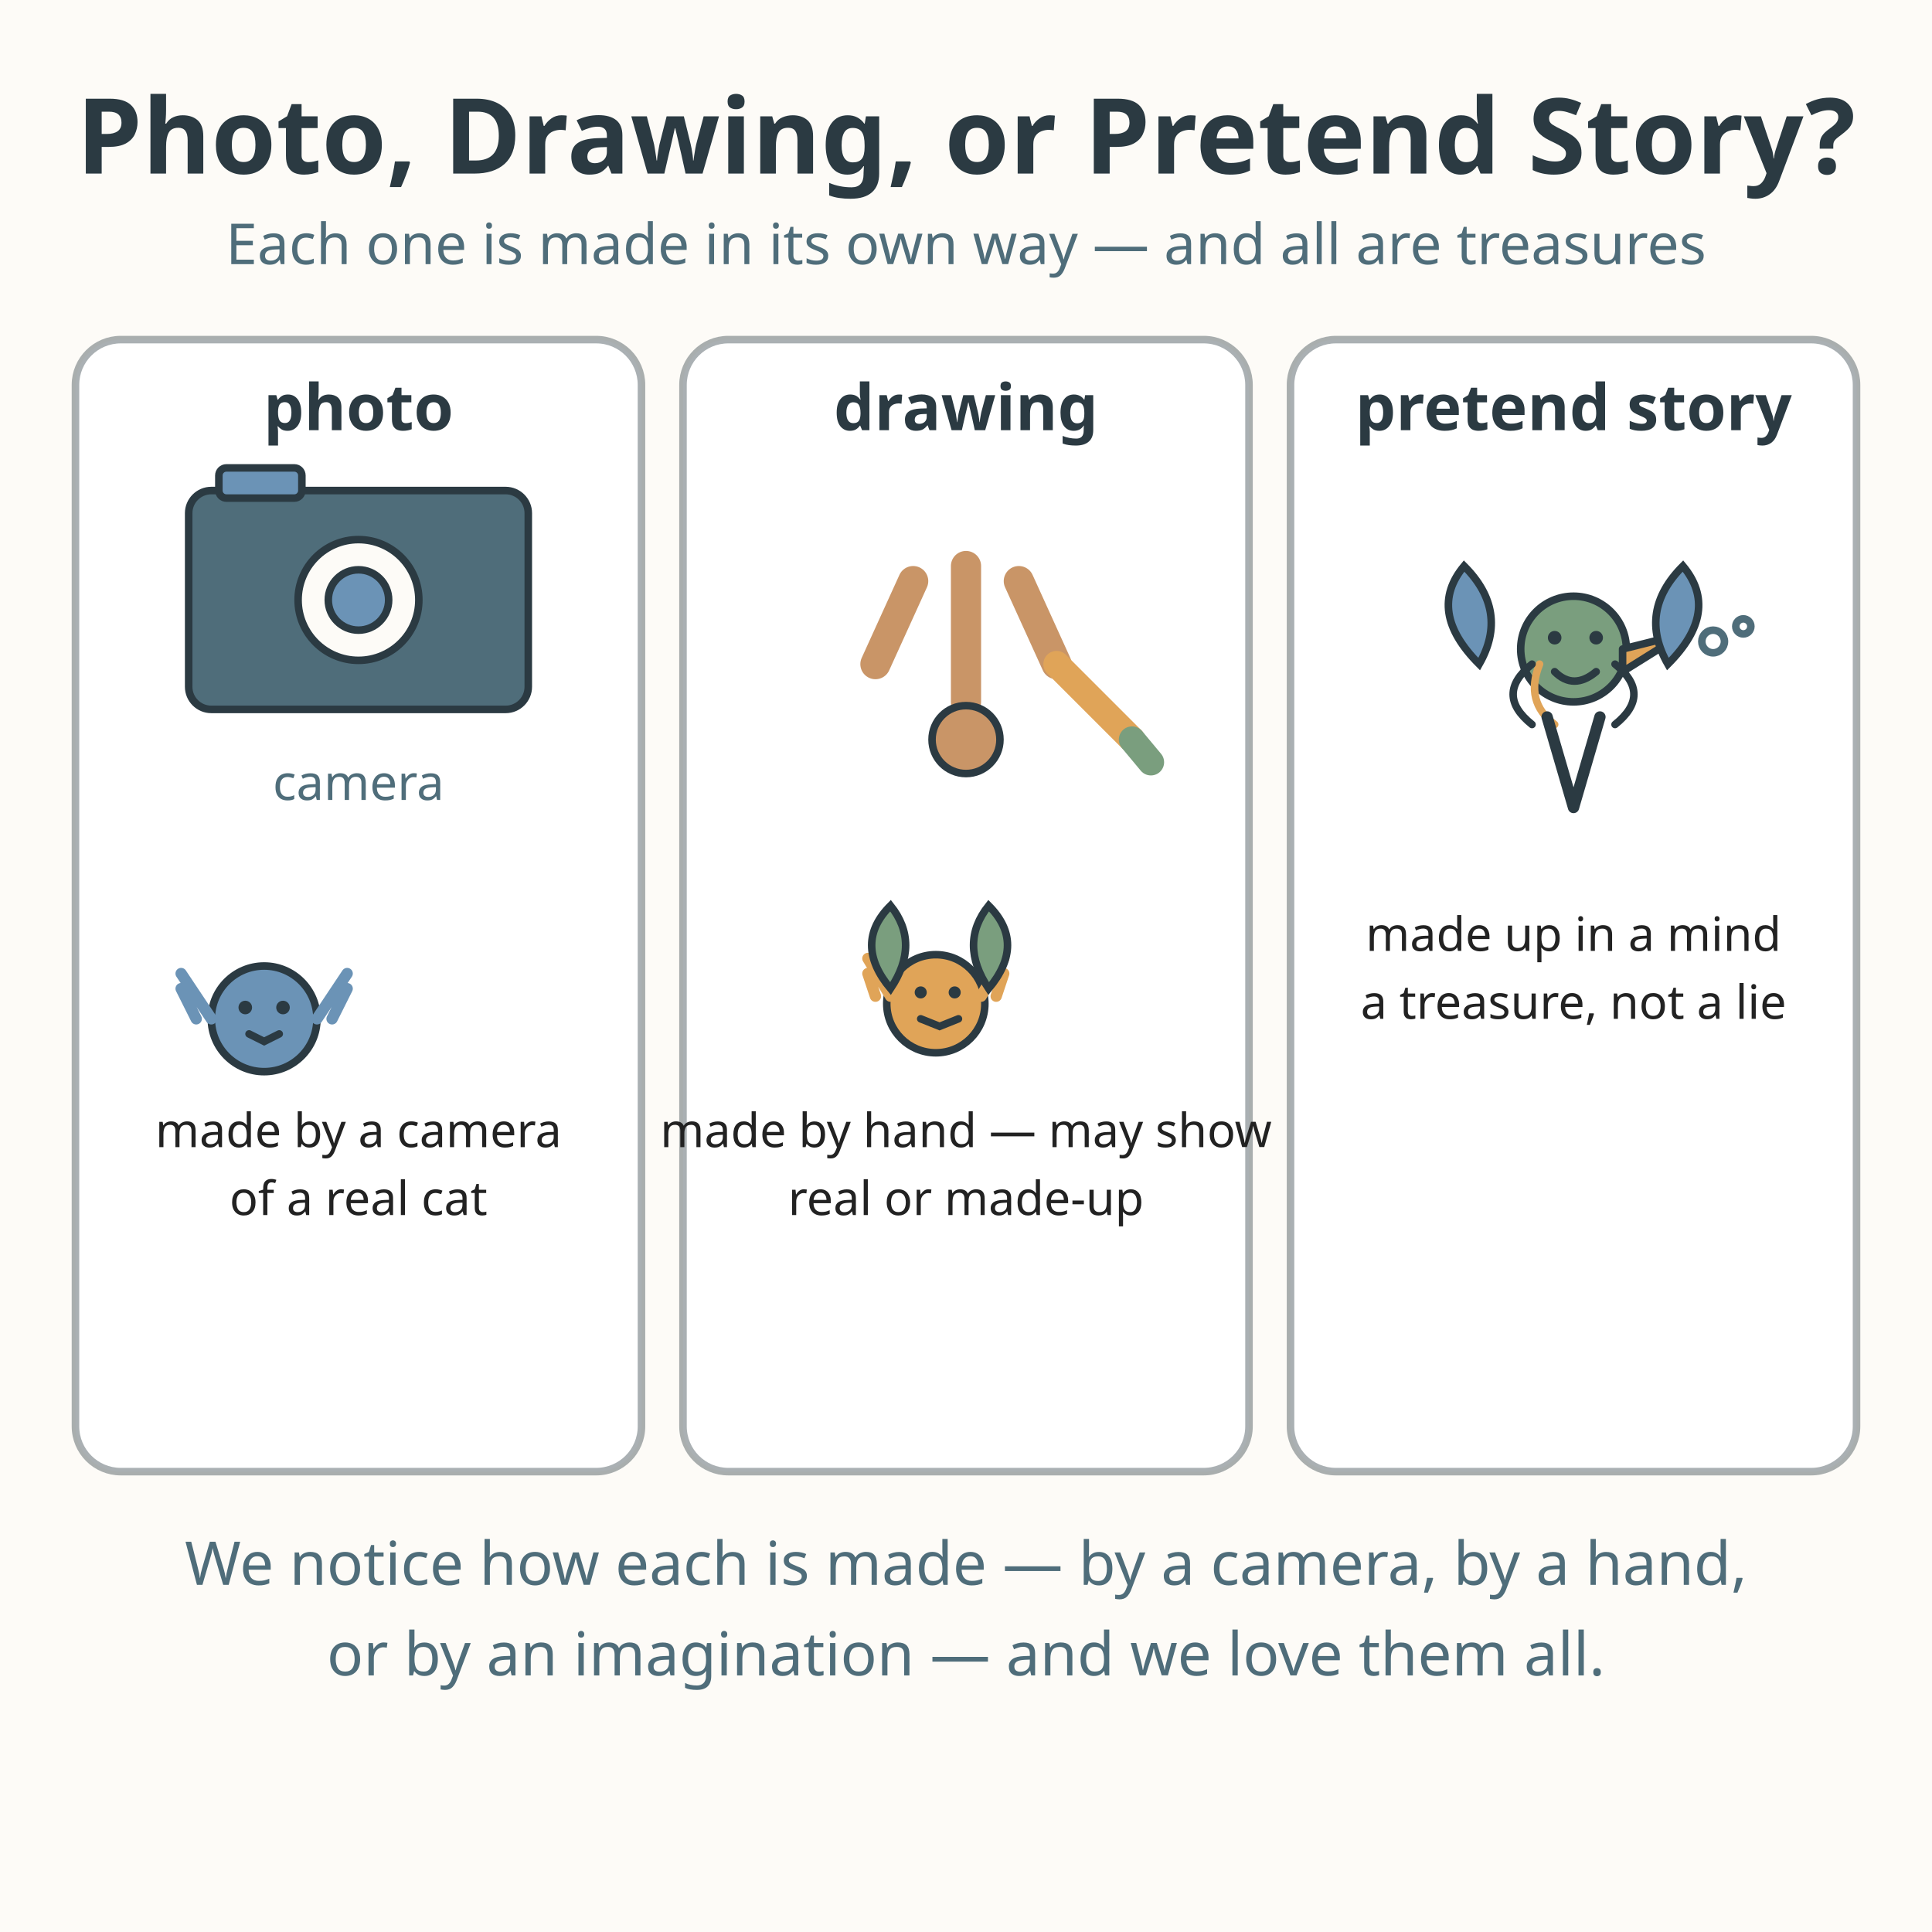
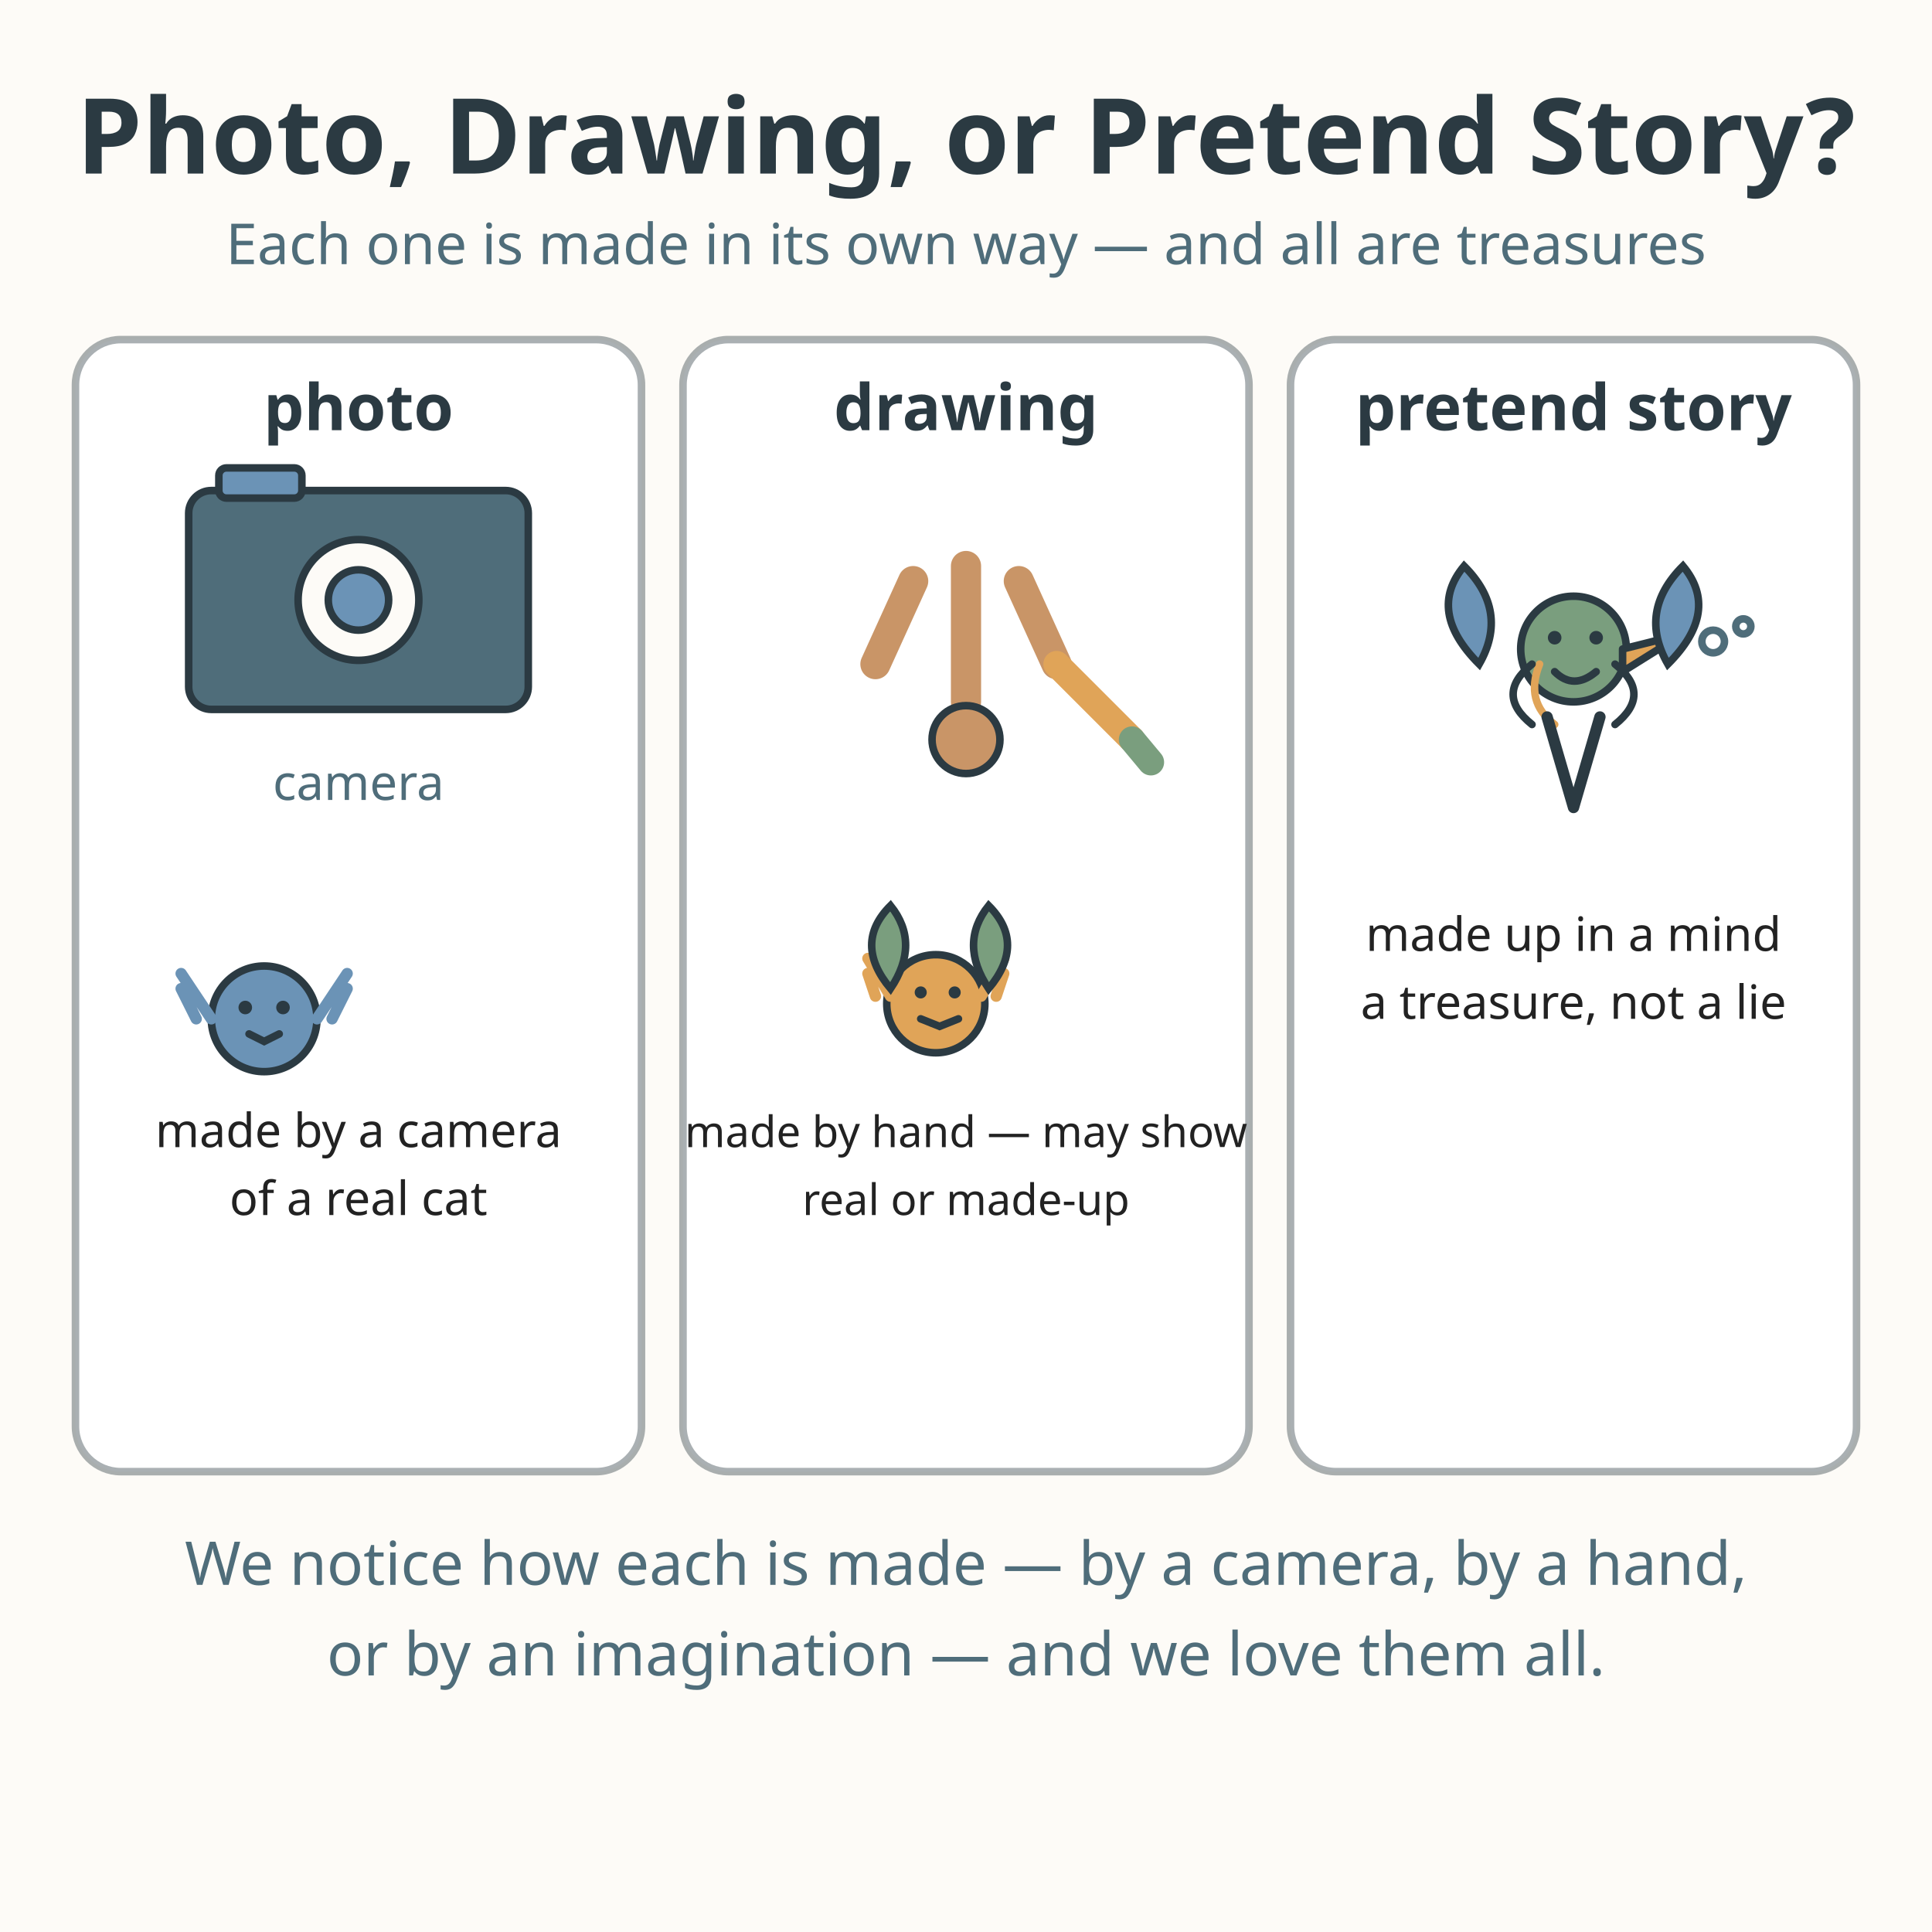
<svg xmlns="http://www.w3.org/2000/svg" viewBox="0 0 512 512" role="img" aria-labelledby="title-L-01-011-03-photo-drawing-or-pretend desc-L-01-011-03-photo-drawing-or-pretend">
  <rect width="512" height="512" fill="#fdfbf7" />
  <text x="256" y="46" text-anchor="middle" font-family="sans-serif" font-size="27.8" font-weight="bold" fill="#2b3a42">Photo, Drawing, or Pretend Story?</text>
  <text x="256" y="70" text-anchor="middle" font-family="sans-serif" font-size="15" fill="#4f6d7a">Each one is made in its own way — and all are treasures</text>
  <rect x="20" y="90" width="150" height="300" rx="12" fill="#ffffff" stroke="#2b3a42" stroke-width="2" stroke-opacity="0.4" />
  <rect x="181" y="90" width="150" height="300" rx="12" fill="#ffffff" stroke="#2b3a42" stroke-width="2" stroke-opacity="0.4" />
  <rect x="342" y="90" width="150" height="300" rx="12" fill="#ffffff" stroke="#2b3a42" stroke-width="2" stroke-opacity="0.4" />
  <text x="95" y="114" text-anchor="middle" font-family="sans-serif" font-size="17" font-weight="bold" fill="#2b3a42">photo</text>
  <text x="256" y="114" text-anchor="middle" font-family="sans-serif" font-size="17" font-weight="bold" fill="#2b3a42">drawing</text>
  <text x="417" y="114" text-anchor="middle" font-family="sans-serif" font-size="17" font-weight="bold" fill="#2b3a42">pretend story</text>
  <rect x="50" y="130" width="90" height="58" rx="6" fill="#4f6d7a" stroke="#2b3a42" stroke-width="2" />
  <circle cx="95" cy="159" r="16" fill="#fdfbf7" stroke="#2b3a42" stroke-width="2" />
  <circle cx="95" cy="159" r="8" fill="#6b93b6" stroke="#2b3a42" stroke-width="2" />
  <rect x="58" y="124" width="22" height="8" rx="2" fill="#6b93b6" stroke="#2b3a42" stroke-width="2" />
  <text x="95" y="212" text-anchor="middle" font-family="sans-serif" font-size="13" fill="#4f6d7a">camera</text>
  <circle cx="70" cy="270" r="14" fill="#6b93b6" stroke="#2b3a42" stroke-width="2" />
  <path d="M56 270 L48 258 M52 270 L48 262" stroke="#6b93b6" stroke-width="3" stroke-linecap="round" />
  <path d="M84 270 L92 258 M88 270 L92 262" stroke="#6b93b6" stroke-width="3" stroke-linecap="round" />
  <circle cx="65" cy="267" r="1.8" fill="#2b3a42" />
  <circle cx="75" cy="267" r="1.8" fill="#2b3a42" />
  <path d="M66 274 L70 276 L74 274" fill="none" stroke="#2b3a42" stroke-width="2" stroke-linecap="round" />
  <text x="95" y="304" text-anchor="middle" font-family="sans-serif" font-size="12.5" fill="#222222">made by a camera</text>
  <text x="95" y="322" text-anchor="middle" font-family="sans-serif" font-size="12.5" fill="#222222">of a real cat</text>
  <g>
    <line x1="256" y1="150" x2="256" y2="186" stroke="#c99567" stroke-width="8" stroke-linecap="round" />
    <circle cx="256" cy="196" r="9" fill="#c99567" stroke="#2b3a42" stroke-width="2" />
    <line x1="242" y1="154" x2="232" y2="176" stroke="#c99567" stroke-width="8" stroke-linecap="round" />
    <line x1="270" y1="154" x2="280" y2="176" stroke="#c99567" stroke-width="8" stroke-linecap="round" />
    <line x1="280" y1="176" x2="300" y2="196" stroke="#e0a458" stroke-width="7" stroke-linecap="round" />
    <line x1="300" y1="196" x2="305" y2="202" stroke="#7a9e7e" stroke-width="7" stroke-linecap="round" />
  </g>
  <circle cx="248" cy="266" r="13" fill="#e0a458" stroke="#2b3a42" stroke-width="2" />
  <path d="M236 264 L230 254 M232 264 L230 258" stroke="#e0a458" stroke-width="3" stroke-linecap="round" />
  <path d="M260 264 L266 254 M264 264 L266 258" stroke="#e0a458" stroke-width="3" stroke-linecap="round" />
  <circle cx="244" cy="263" r="1.6" fill="#2b3a42" />
  <circle cx="253" cy="263" r="1.6" fill="#2b3a42" />
  <path d="M244 270 L249 272 L254 270" fill="none" stroke="#2b3a42" stroke-width="2" stroke-linecap="round" />
  <path d="M236 262 Q226 250 236 240 Q244 250 236 262 Z" fill="#7a9e7e" stroke="#2b3a42" stroke-width="2" />
  <path d="M262 262 Q272 250 262 240 Q254 250 262 262 Z" fill="#7a9e7e" stroke="#2b3a42" stroke-width="2" />
-   <text x="256" y="304" text-anchor="middle" font-family="sans-serif" font-size="12.5" fill="#222222">made by hand — may show</text>
-   <text x="256" y="322" text-anchor="middle" font-family="sans-serif" font-size="12.5" fill="#222222">real or made-up</text>
+   <text x="256" y="304" text-anchor="middle" font-family="sans-serif" font-size="11.5" fill="#222222">made by hand — may show</text>
+   <text x="256" y="322" text-anchor="middle" font-family="sans-serif" font-size="11.5" fill="#222222">real or made-up</text>
  <circle cx="417" cy="172" r="14" fill="#7a9e7e" stroke="#2b3a42" stroke-width="2" />
  <path d="M430 172 L446 168 L430 178 Z" fill="#e0a458" stroke="#2b3a42" stroke-width="2" stroke-linejoin="round" />
  <path d="M408 176 Q404 186 412 192" fill="none" stroke="#e0a458" stroke-width="2" stroke-linecap="round" />
  <circle cx="412" cy="169" r="1.8" fill="#2b3a42" />
  <circle cx="423" cy="169" r="1.8" fill="#2b3a42" />
  <path d="M412 178 Q417 183 423 178" fill="none" stroke="#2b3a42" stroke-width="2" stroke-linecap="round" />
  <path d="M406 176 Q396 184 406 192" fill="none" stroke="#2b3a42" stroke-width="2" stroke-linecap="round" />
  <path d="M428 176 Q438 184 428 192" fill="none" stroke="#2b3a42" stroke-width="2" stroke-linecap="round" />
  <path d="M410 190 L417 214 M424 190 L417 214" stroke="#2b3a42" stroke-width="3" stroke-linecap="round" />
  <path d="M392 176 Q378 162 388 150 Q400 162 392 176 Z" fill="#6b93b6" stroke="#2b3a42" stroke-width="2" />
  <path d="M442 176 Q456 162 446 150 Q434 162 442 176 Z" fill="#6b93b6" stroke="#2b3a42" stroke-width="2" />
  <circle cx="454" cy="170" r="3" fill="none" stroke="#4f6d7a" stroke-width="2" />
  <circle cx="462" cy="166" r="2" fill="none" stroke="#4f6d7a" stroke-width="2" />
  <text x="417" y="252" text-anchor="middle" font-family="sans-serif" font-size="12.5" fill="#222222">made up in a mind</text>
  <text x="417" y="270" text-anchor="middle" font-family="sans-serif" font-size="12.5" fill="#222222">a treasure, not a lie</text>
  <text x="256" y="420" text-anchor="middle" font-family="sans-serif" font-size="16" fill="#4f6d7a">We notice how each is made — by a camera, by a hand,</text>
  <text x="256" y="444" text-anchor="middle" font-family="sans-serif" font-size="16" fill="#4f6d7a">or by an imagination — and we love them all.</text>
</svg>
